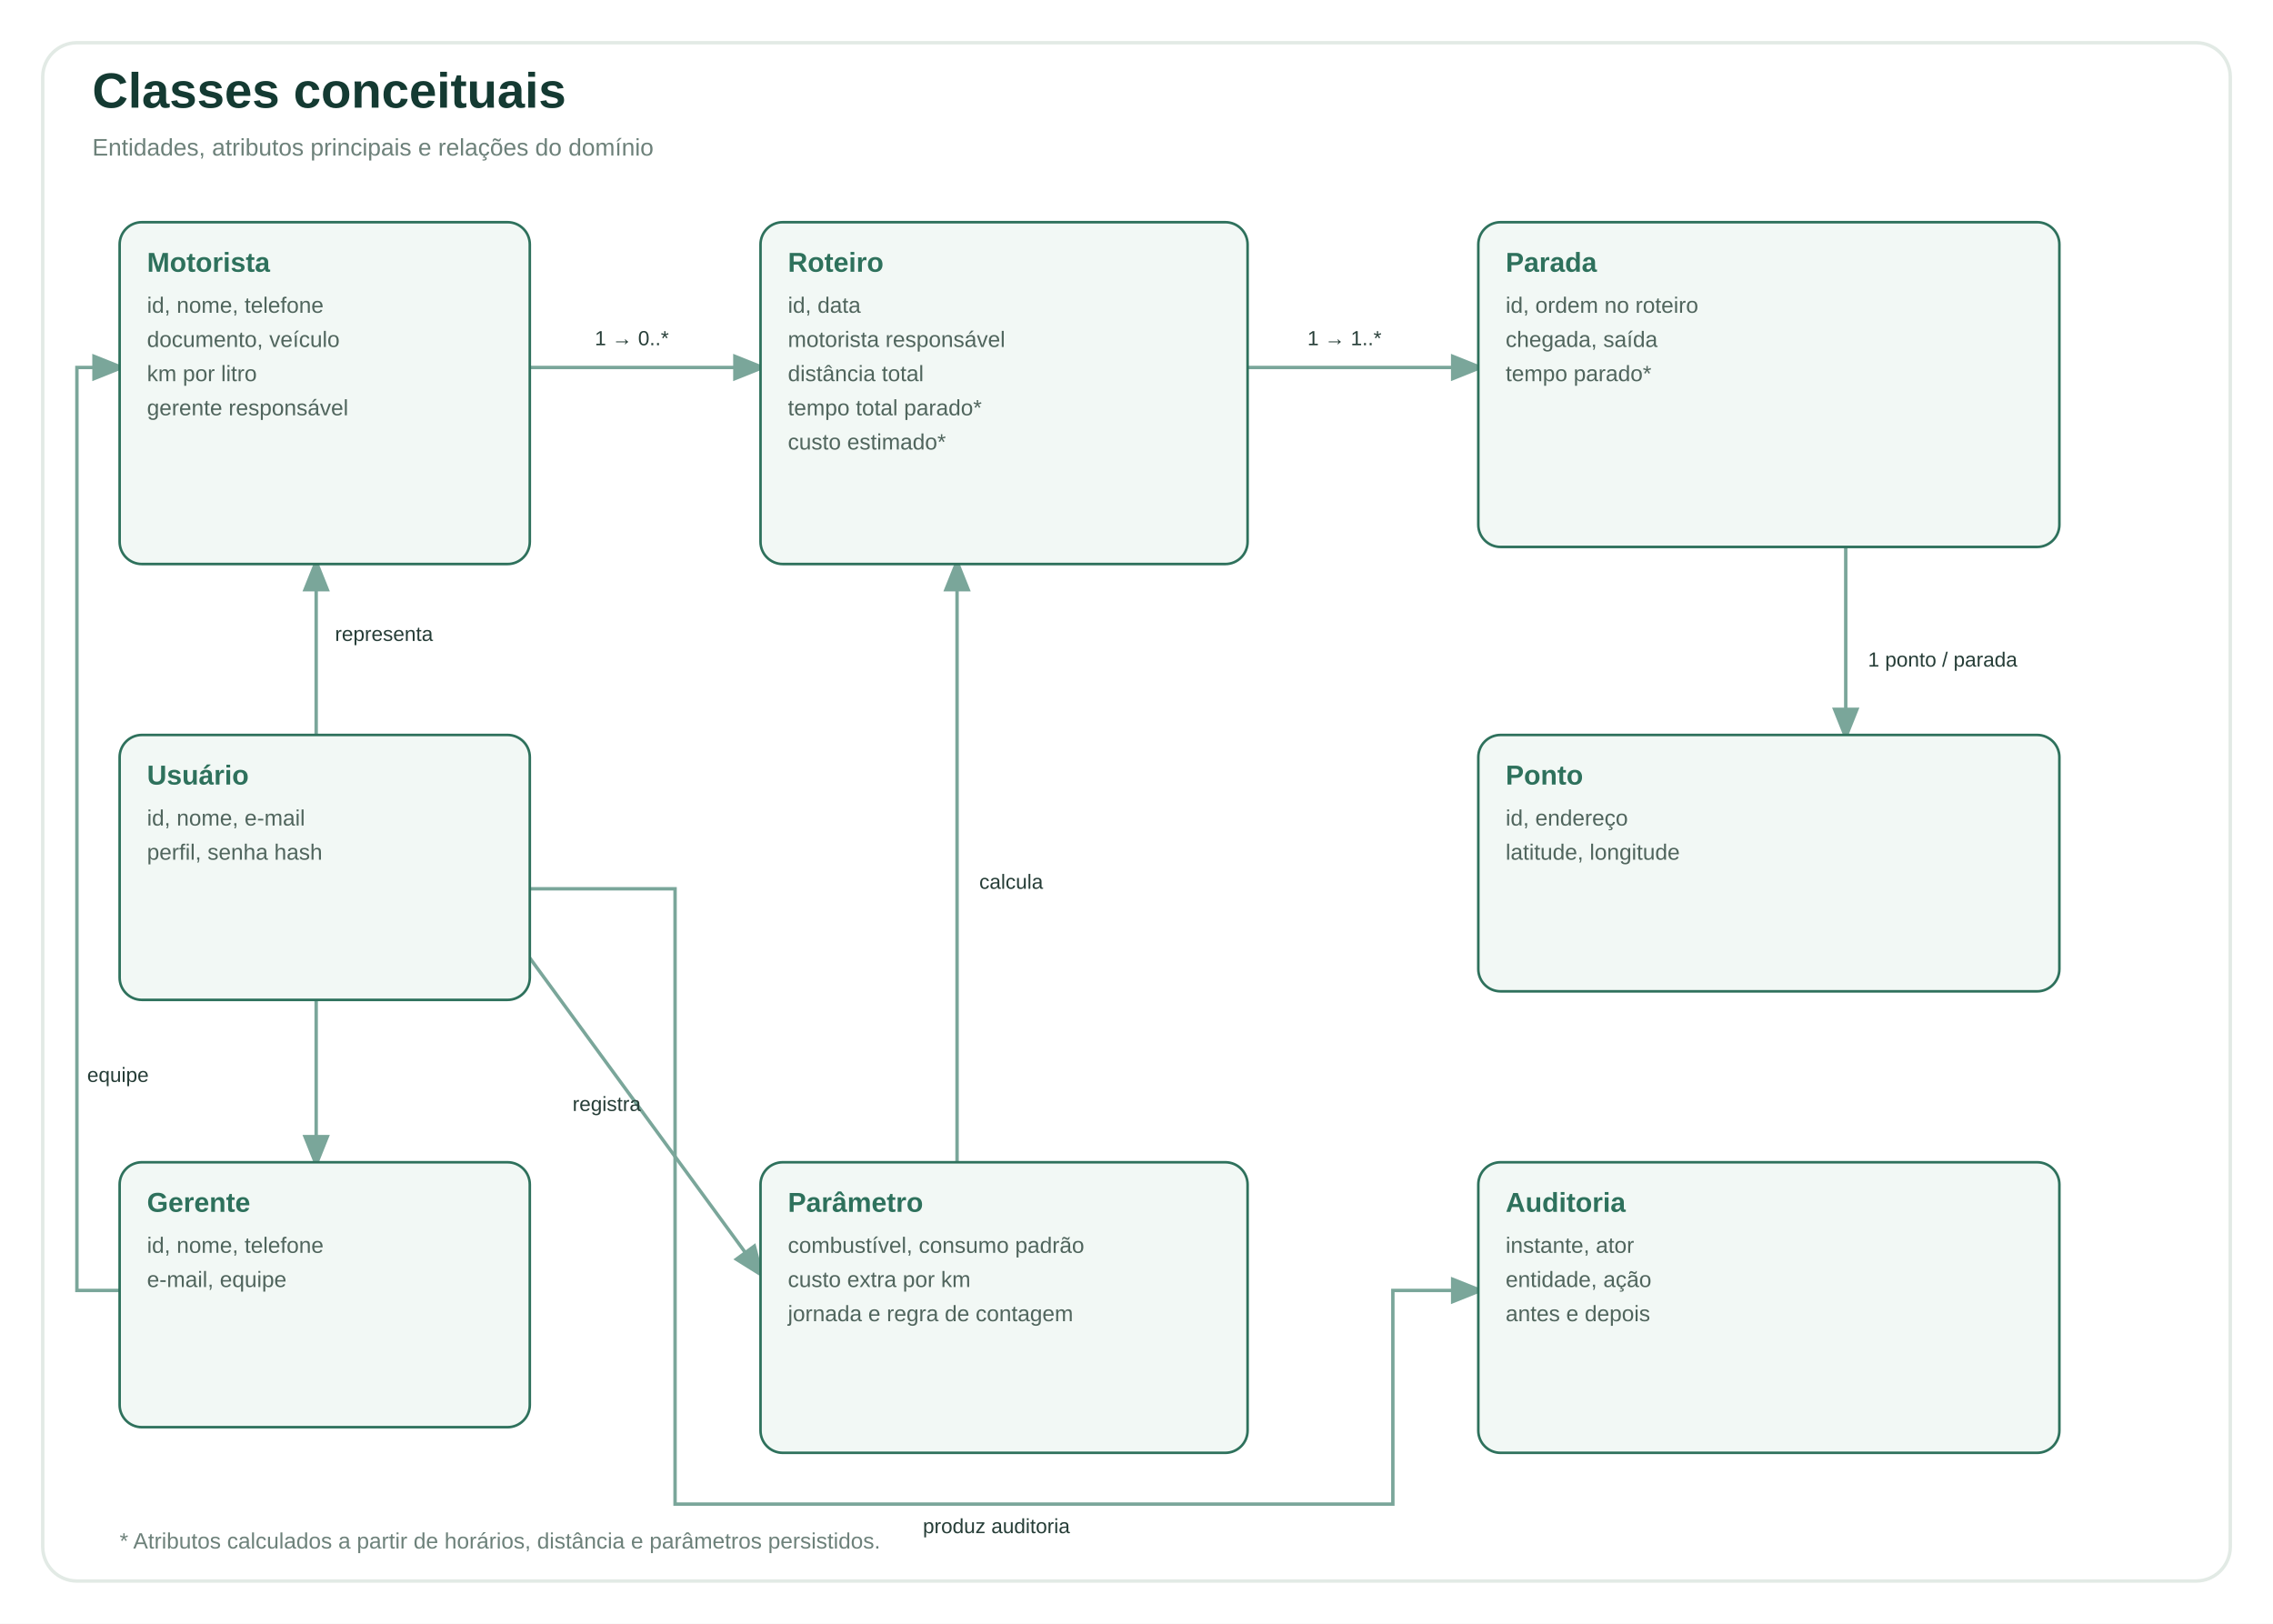
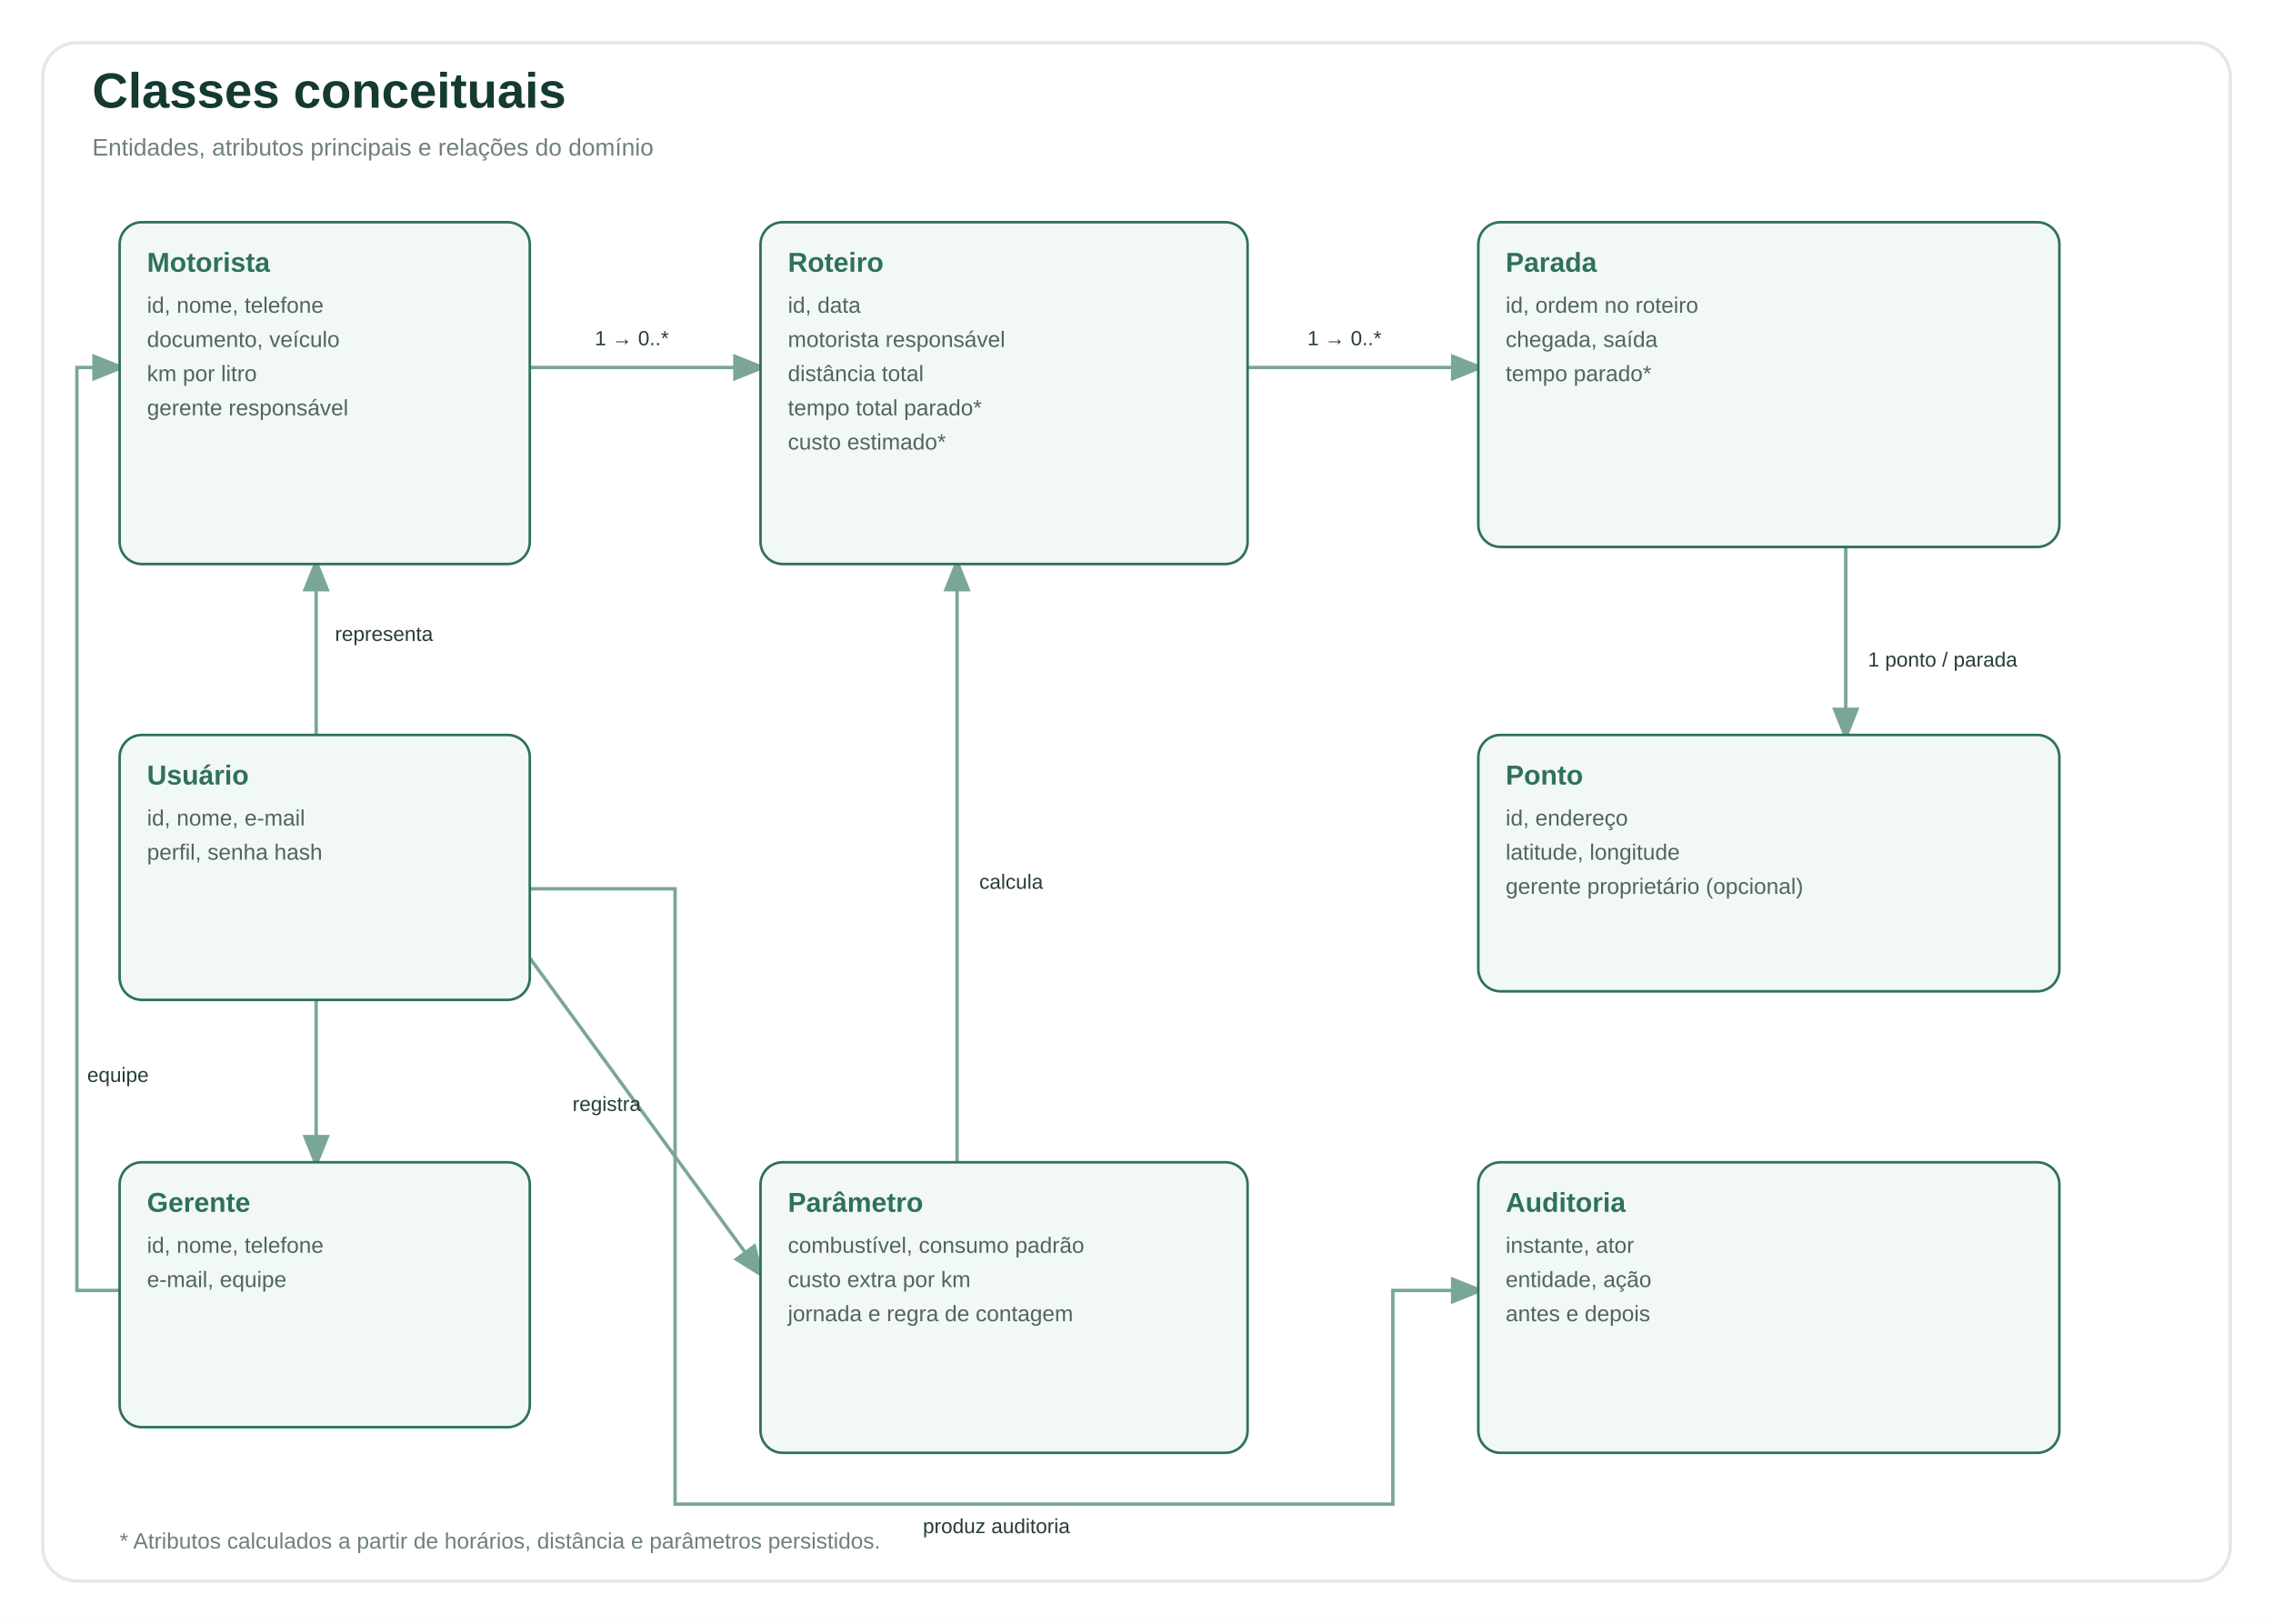
<svg xmlns="http://www.w3.org/2000/svg" width="1330" height="950" viewBox="0 0 1330 950" role="img" aria-label="classes-conceituais.svg">
  <defs>
    <marker id="arrow" markerWidth="10" markerHeight="8" refX="8" refY="4" orient="auto">
      <path d="M0,0 L10,4 L0,8 z" fill="#7aa69a" />
    </marker>
  </defs>
  <rect width="100%" height="100%" fill="#ffffff" />
  <rect x="25" y="25" width="1280" height="900" rx="20" fill="#ffffff" stroke="#e2eae5" stroke-width="2" />
  <text x="54" y="63" fill="#143a32" font-family="Arial,sans-serif" font-size="29" font-weight="800" text-anchor="start">Classes conceituais</text>
  <text x="54" y="91" fill="#6d817a" font-family="Arial,sans-serif" font-size="14" font-weight="500" text-anchor="start">Entidades, atributos principais e relações do domínio</text>
  <line x1="300" y1="215" x2="445" y2="215" stroke="#7aa69a" stroke-width="2" marker-end="url(#arrow)" />
  <text x="348" y="202" fill="#263d37" font-family="Arial,sans-serif" font-size="12" font-weight="500" text-anchor="start">1 → 0..*</text>
  <line x1="730" y1="215" x2="865" y2="215" stroke="#7aa69a" stroke-width="2" marker-end="url(#arrow)" />
-   <text x="765" y="202" fill="#263d37" font-family="Arial,sans-serif" font-size="12" font-weight="500" text-anchor="start">1 → 1..*</text>
+   <text x="765" y="202" fill="#263d37" font-family="Arial,sans-serif" font-size="12" font-weight="500" text-anchor="start">1 → 0..*</text>
  <line x1="1080" y1="320" x2="1080" y2="430" stroke="#7aa69a" stroke-width="2" marker-end="url(#arrow)" />
  <text x="1093" y="390" fill="#263d37" font-family="Arial,sans-serif" font-size="12" font-weight="500" text-anchor="start">1 ponto / parada</text>
  <line x1="185" y1="485" x2="185" y2="330" stroke="#7aa69a" stroke-width="2" marker-end="url(#arrow)" />
  <text x="196" y="375" fill="#263d37" font-family="Arial,sans-serif" font-size="12" font-weight="500" text-anchor="start">representa</text>
  <line x1="185" y1="585" x2="185" y2="680" stroke="#7aa69a" stroke-width="2" marker-end="url(#arrow)" />
  <line x1="295" y1="540" x2="445" y2="745" stroke="#7aa69a" stroke-width="2" marker-end="url(#arrow)" />
  <text x="335" y="650" fill="#263d37" font-family="Arial,sans-serif" font-size="12" font-weight="500" text-anchor="start">registra</text>
  <line x1="560" y1="680" x2="560" y2="330" stroke="#7aa69a" stroke-width="2" marker-end="url(#arrow)" />
  <text x="573" y="520" fill="#263d37" font-family="Arial,sans-serif" font-size="12" font-weight="500" text-anchor="start">calcula</text>
  <path d="M310 520 L395 520 L395 880 L815 880 L815 755 L865 755" fill="none" stroke="#7aa69a" stroke-width="2" marker-end="url(#arrow)" />
  <text x="540" y="897" fill="#263d37" font-family="Arial,sans-serif" font-size="12" font-weight="500" text-anchor="start">produz auditoria</text>
  <path d="M70 755 L45 755 L45 215 L70 215" fill="none" stroke="#7aa69a" stroke-width="2" marker-end="url(#arrow)" />
  <text x="51" y="633" fill="#263d37" font-family="Arial,sans-serif" font-size="12" font-weight="500" text-anchor="start">equipe</text>
  <rect x="70" y="130" width="240" height="200" rx="13" fill="#f2f8f5" stroke="#2e715c" stroke-width="1.5" />
  <text x="86" y="159" fill="#2e715c" font-family="Arial,sans-serif" font-size="16" font-weight="700" text-anchor="start">Motorista</text>
  <text x="86" y="183" fill="#50655d" font-family="Arial,sans-serif" font-size="13" font-weight="500" text-anchor="start">id, nome, telefone</text>
  <text x="86" y="203" fill="#50655d" font-family="Arial,sans-serif" font-size="13" font-weight="500" text-anchor="start">documento, veículo</text>
  <text x="86" y="223" fill="#50655d" font-family="Arial,sans-serif" font-size="13" font-weight="500" text-anchor="start">km por litro</text>
  <text x="86" y="243" fill="#50655d" font-family="Arial,sans-serif" font-size="13" font-weight="500" text-anchor="start">gerente responsável</text>
  <rect x="445" y="130" width="285" height="200" rx="13" fill="#f2f8f5" stroke="#2e715c" stroke-width="1.5" />
  <text x="461" y="159" fill="#2e715c" font-family="Arial,sans-serif" font-size="16" font-weight="700" text-anchor="start">Roteiro</text>
  <text x="461" y="183" fill="#50655d" font-family="Arial,sans-serif" font-size="13" font-weight="500" text-anchor="start">id, data</text>
  <text x="461" y="203" fill="#50655d" font-family="Arial,sans-serif" font-size="13" font-weight="500" text-anchor="start">motorista responsável</text>
  <text x="461" y="223" fill="#50655d" font-family="Arial,sans-serif" font-size="13" font-weight="500" text-anchor="start">distância total</text>
  <text x="461" y="243" fill="#50655d" font-family="Arial,sans-serif" font-size="13" font-weight="500" text-anchor="start">tempo total parado*</text>
  <text x="461" y="263" fill="#50655d" font-family="Arial,sans-serif" font-size="13" font-weight="500" text-anchor="start">custo estimado*</text>
  <rect x="865" y="130" width="340" height="190" rx="13" fill="#f2f8f5" stroke="#2e715c" stroke-width="1.5" />
  <text x="881" y="159" fill="#2e715c" font-family="Arial,sans-serif" font-size="16" font-weight="700" text-anchor="start">Parada</text>
  <text x="881" y="183" fill="#50655d" font-family="Arial,sans-serif" font-size="13" font-weight="500" text-anchor="start">id, ordem no roteiro</text>
  <text x="881" y="203" fill="#50655d" font-family="Arial,sans-serif" font-size="13" font-weight="500" text-anchor="start">chegada, saída</text>
  <text x="881" y="223" fill="#50655d" font-family="Arial,sans-serif" font-size="13" font-weight="500" text-anchor="start">tempo parado*</text>
  <rect x="865" y="430" width="340" height="150" rx="13" fill="#f2f8f5" stroke="#2e715c" stroke-width="1.5" />
  <text x="881" y="459" fill="#2e715c" font-family="Arial,sans-serif" font-size="16" font-weight="700" text-anchor="start">Ponto</text>
  <text x="881" y="483" fill="#50655d" font-family="Arial,sans-serif" font-size="13" font-weight="500" text-anchor="start">id, endereço</text>
  <text x="881" y="503" fill="#50655d" font-family="Arial,sans-serif" font-size="13" font-weight="500" text-anchor="start">latitude, longitude</text>
+   <text x="881" y="523" fill="#50655d" font-family="Arial,sans-serif" font-size="13" font-weight="500" text-anchor="start">gerente proprietário (opcional)</text>
  <rect x="70" y="430" width="240" height="155" rx="13" fill="#f2f8f5" stroke="#2e715c" stroke-width="1.5" />
  <text x="86" y="459" fill="#2e715c" font-family="Arial,sans-serif" font-size="16" font-weight="700" text-anchor="start">Usuário</text>
  <text x="86" y="483" fill="#50655d" font-family="Arial,sans-serif" font-size="13" font-weight="500" text-anchor="start">id, nome, e-mail</text>
  <text x="86" y="503" fill="#50655d" font-family="Arial,sans-serif" font-size="13" font-weight="500" text-anchor="start">perfil, senha hash</text>
  <rect x="70" y="680" width="240" height="155" rx="13" fill="#f2f8f5" stroke="#2e715c" stroke-width="1.5" />
  <text x="86" y="709" fill="#2e715c" font-family="Arial,sans-serif" font-size="16" font-weight="700" text-anchor="start">Gerente</text>
  <text x="86" y="733" fill="#50655d" font-family="Arial,sans-serif" font-size="13" font-weight="500" text-anchor="start">id, nome, telefone</text>
  <text x="86" y="753" fill="#50655d" font-family="Arial,sans-serif" font-size="13" font-weight="500" text-anchor="start">e-mail, equipe</text>
  <rect x="445" y="680" width="285" height="170" rx="13" fill="#f2f8f5" stroke="#2e715c" stroke-width="1.5" />
  <text x="461" y="709" fill="#2e715c" font-family="Arial,sans-serif" font-size="16" font-weight="700" text-anchor="start">Parâmetro</text>
  <text x="461" y="733" fill="#50655d" font-family="Arial,sans-serif" font-size="13" font-weight="500" text-anchor="start">combustível, consumo padrão</text>
  <text x="461" y="753" fill="#50655d" font-family="Arial,sans-serif" font-size="13" font-weight="500" text-anchor="start">custo extra por km</text>
  <text x="461" y="773" fill="#50655d" font-family="Arial,sans-serif" font-size="13" font-weight="500" text-anchor="start">jornada e regra de contagem</text>
  <rect x="865" y="680" width="340" height="170" rx="13" fill="#f2f8f5" stroke="#2e715c" stroke-width="1.5" />
  <text x="881" y="709" fill="#2e715c" font-family="Arial,sans-serif" font-size="16" font-weight="700" text-anchor="start">Auditoria</text>
  <text x="881" y="733" fill="#50655d" font-family="Arial,sans-serif" font-size="13" font-weight="500" text-anchor="start">instante, ator</text>
  <text x="881" y="753" fill="#50655d" font-family="Arial,sans-serif" font-size="13" font-weight="500" text-anchor="start">entidade, ação</text>
  <text x="881" y="773" fill="#50655d" font-family="Arial,sans-serif" font-size="13" font-weight="500" text-anchor="start">antes e depois</text>
  <text x="70" y="906" fill="#6d817a" font-family="Arial,sans-serif" font-size="13" font-weight="500" text-anchor="start">* Atributos calculados a partir de horários, distância e parâmetros persistidos.</text>
</svg>
